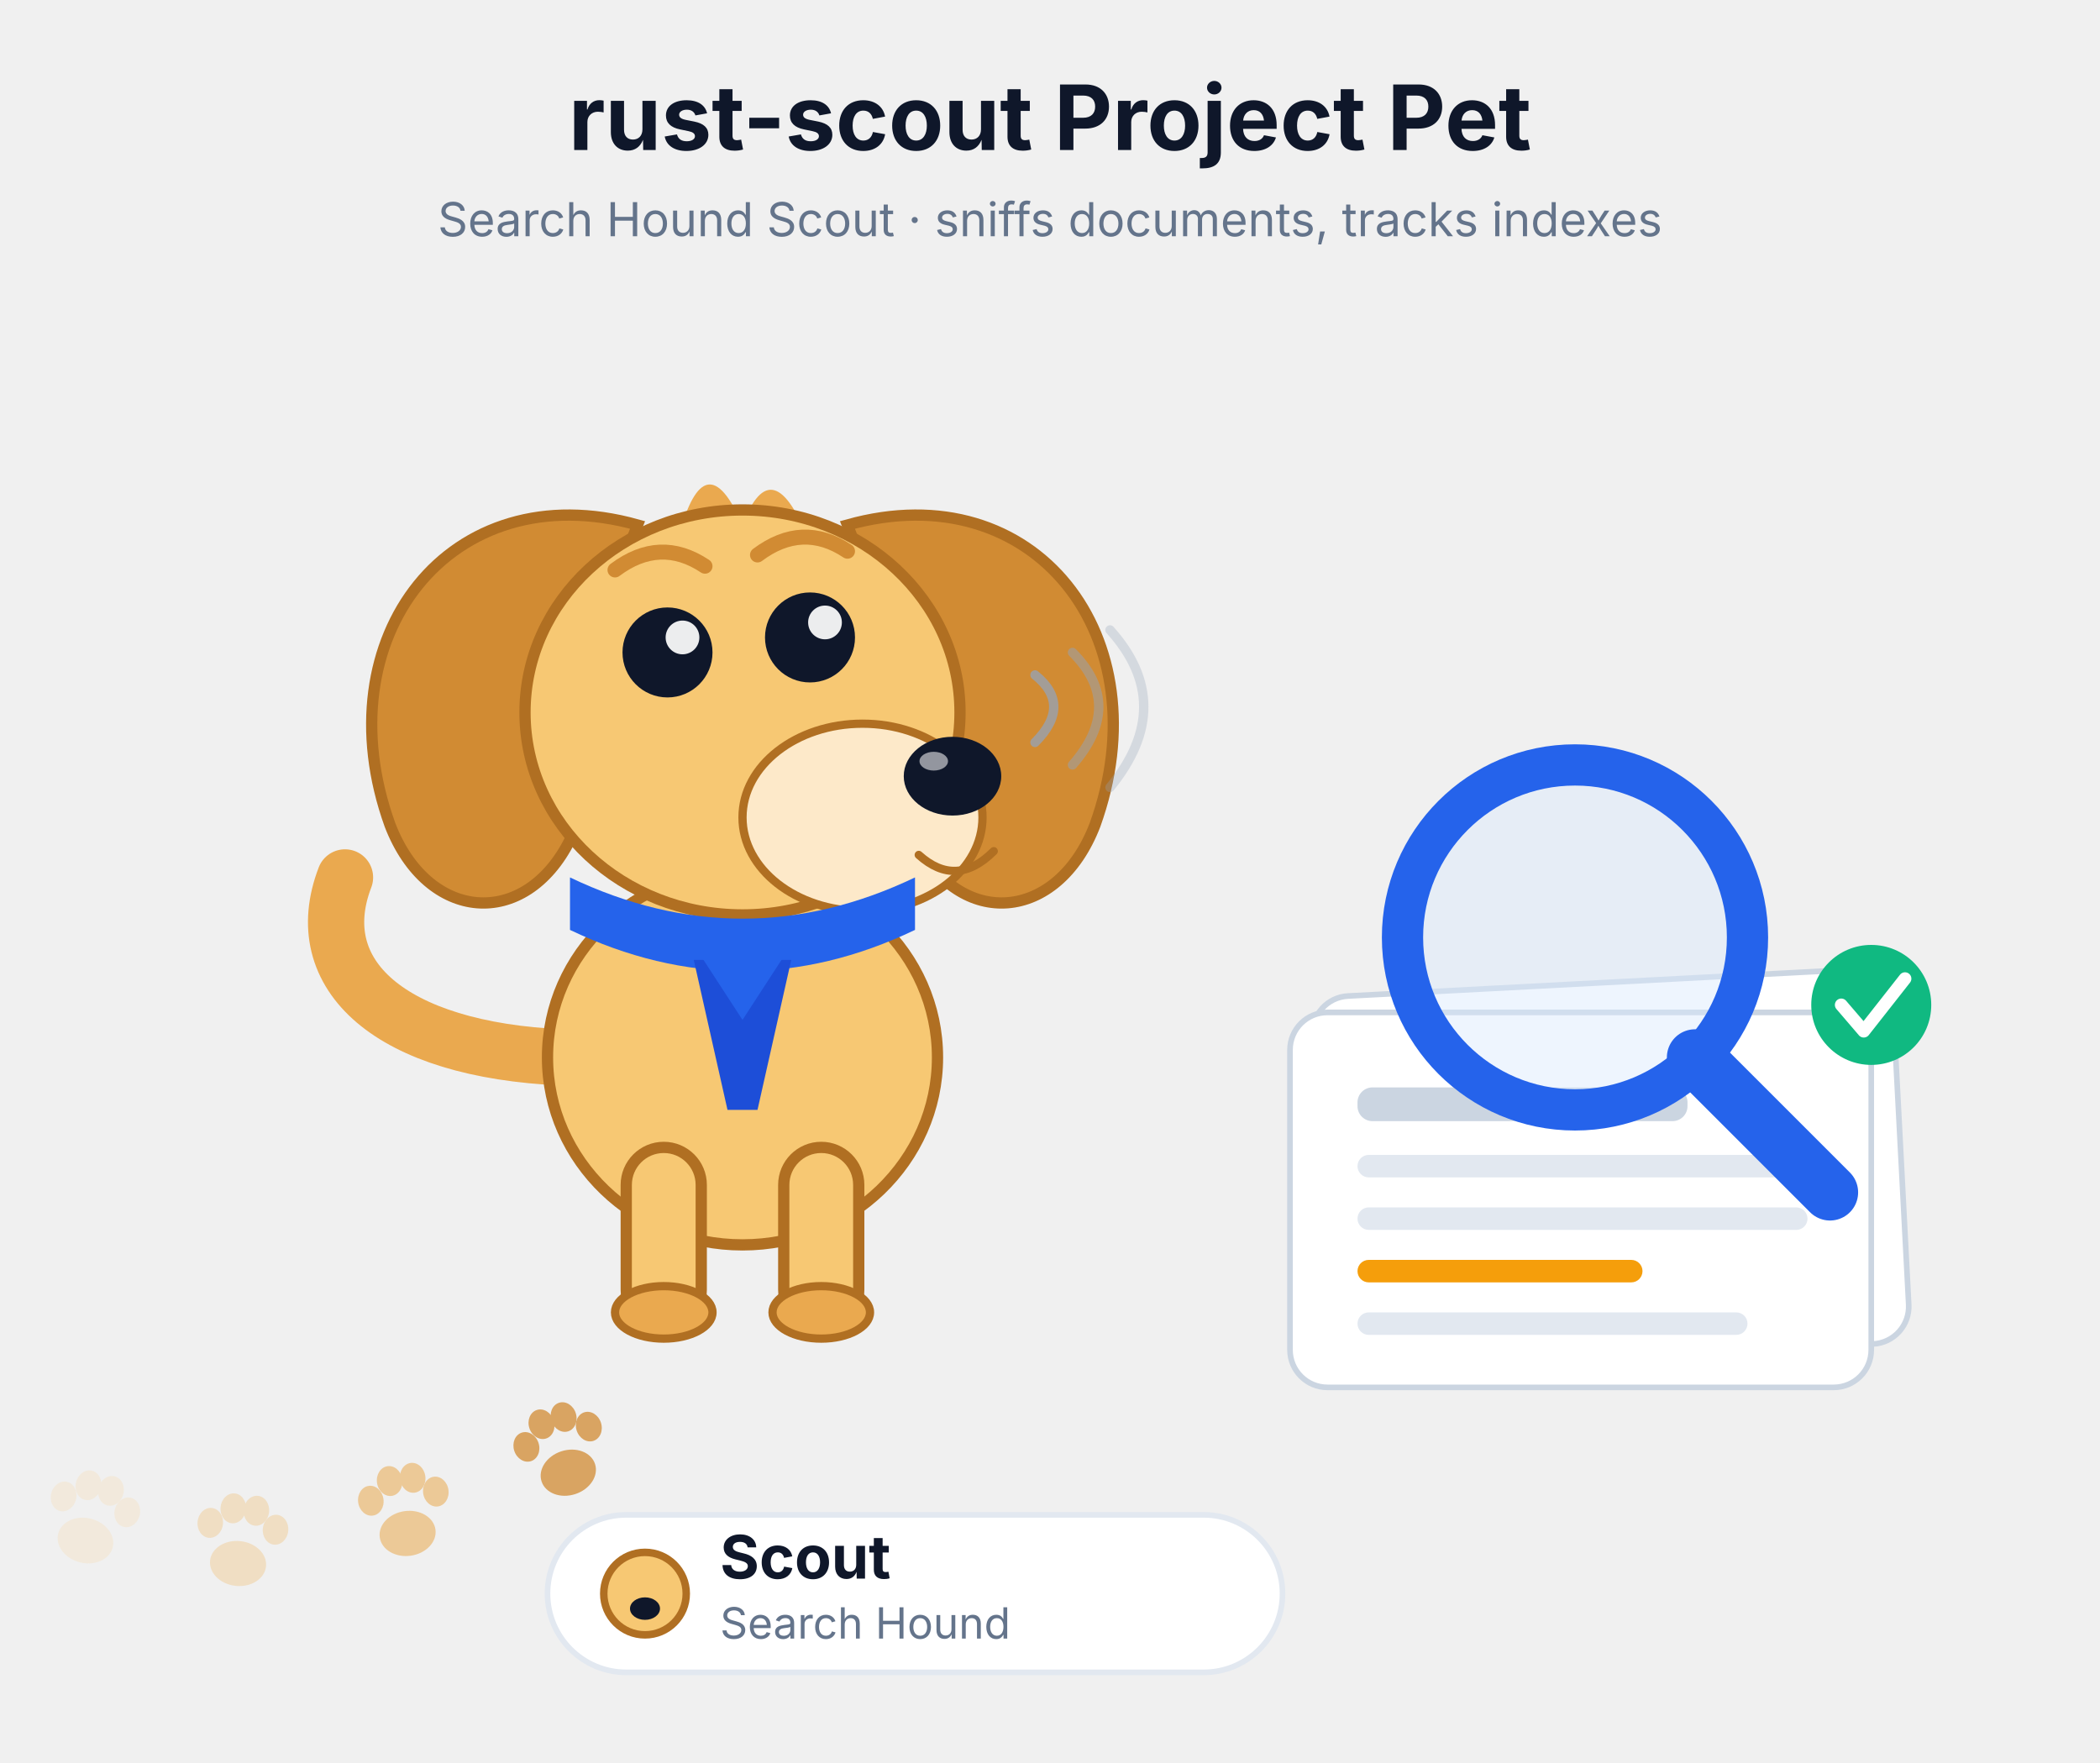
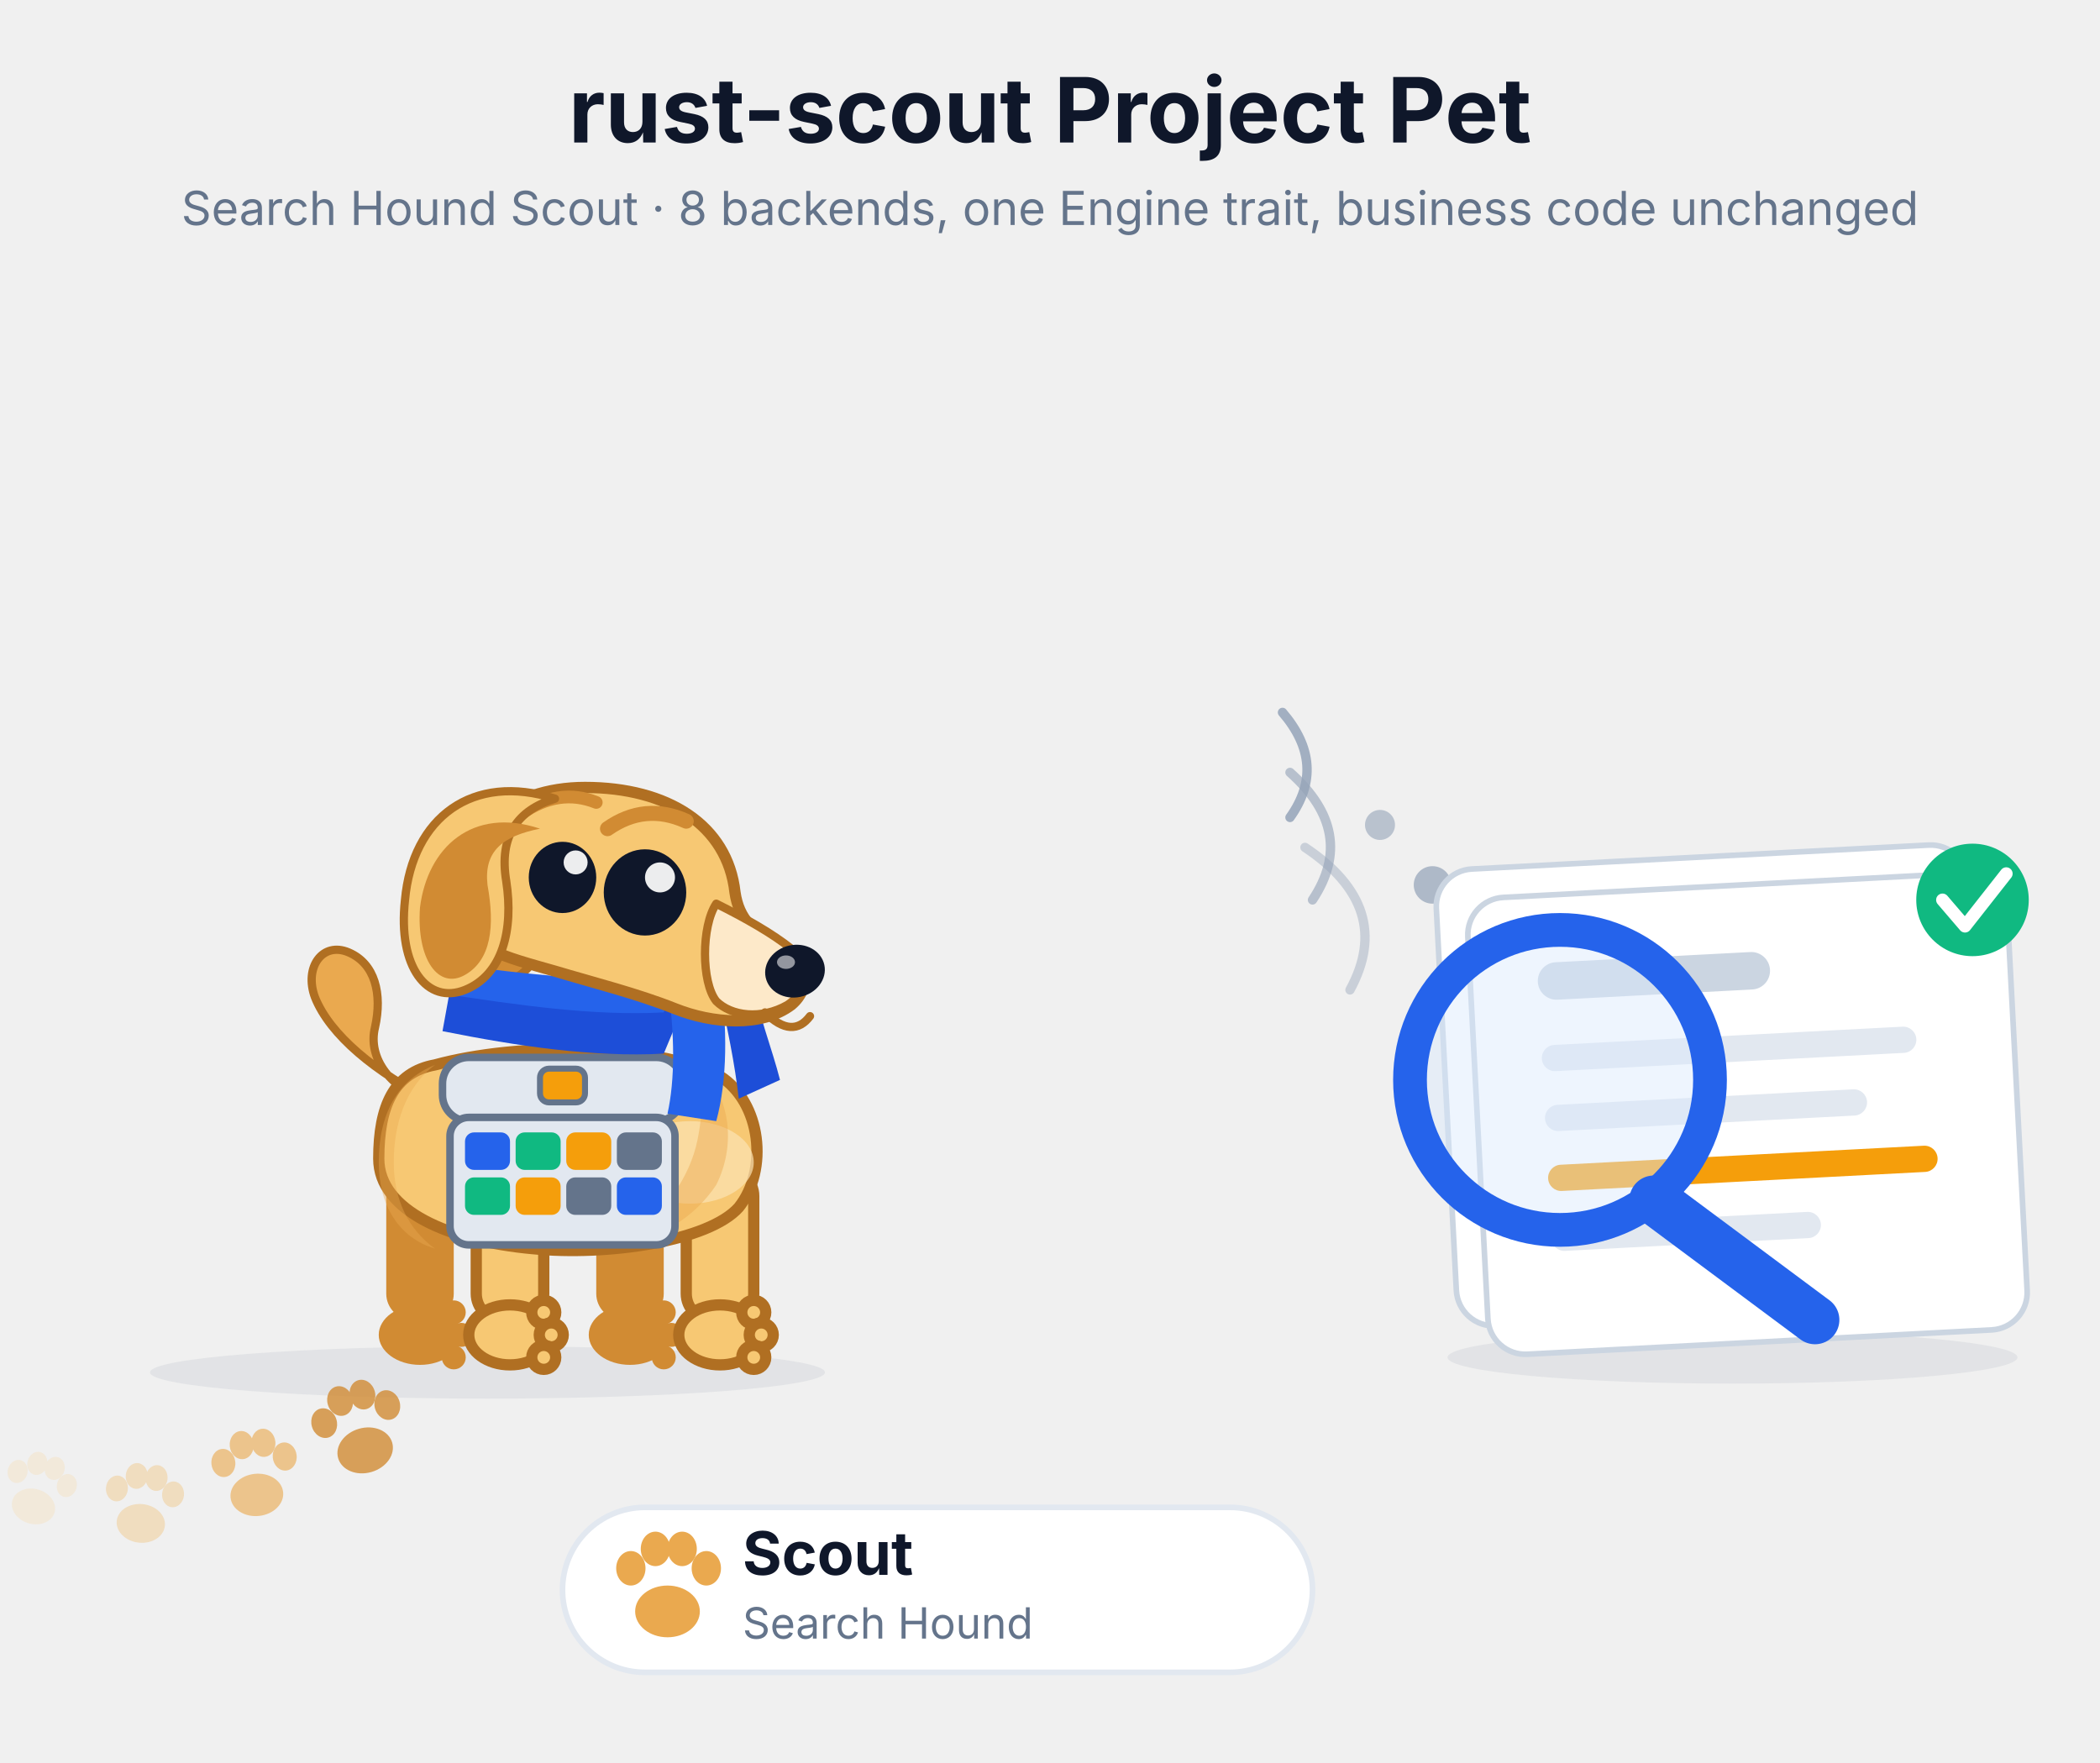
<svg xmlns="http://www.w3.org/2000/svg" viewBox="0 0 560 470" font-family="system-ui, -apple-system, 'Segoe UI', sans-serif" role="img" aria-labelledby="petTitle petDesc">
  <defs>
    <style>
      .title { font-size: 24px; font-weight: 700; fill: #0f172a; }
      .sub   { font-size: 12.5px; fill: #64748b; }
+ 
+       /* 猎犬配色：琥珀系（与架构图 data 层同源），不引入第二套色板 */
+       .fur   { fill: #f7c873; }
+       .fur-m { fill: #eaa94f; }
+       .fur-d { fill: #d18b33; }
+       .fur-l { fill: #fbe3b4; }
+       .muzzle{ fill: #fde9c9; }
+       .ink   { fill: #0f172a; }
+ 
+       /* 描边族：与填充类组合使用（s = 主轮廓，s2 = 次要轮廓） */
+       .s     { stroke: #b06f22; stroke-width: 3;   stroke-linejoin: round; stroke-linecap: round; }
+       .s2    { stroke: #b06f22; stroke-width: 2.2; stroke-linejoin: round; stroke-linecap: round; }
+ 
+       .scarf { fill: #2563eb; }
+       .scarf-d { fill: #1d4ed8; }
+ 
+       /* 侦察挎包：帆布色 + 石板灰轮廓，和猎犬的棕色描边区分开 */
+       .bag   { fill: #e2e8f0; stroke: #64748b; stroke-width: 2; stroke-linejoin: round; }
+       .flap  { fill: #cbd5e1; }
+       .strap { stroke: #64748b; stroke-width: 11; stroke-linecap: round; }
+ 
+       .paw   { fill: currentColor; }
+       .sniff { fill: none; stroke: #94a3b8; stroke-width: 2.5; stroke-linecap: round; }
+ 
      .card  { fill: #ffffff; stroke: #cbd5e1; stroke-width: 1.5; }
      .line  { fill: #e2e8f0; }
      .line-hi { fill: #f59e0b; }
      .head  { fill: #cbd5e1; }
-       /* hound palette: amber (reuses the architecture diagram's data-layer colour), so it stays in the site palette */
-       .fur   { fill: #f7c873; }
-       .fur-m { fill: #eaa94f; }
-       .fur-d { fill: #d18b33; }
-       .muzzle{ fill: #fde9c9; }
-       .ink   { fill: #0f172a; }
-       .scarf { fill: #2563eb; }
-       .scarf-d { fill: #1d4ed8; }
      .glass { fill: #dbeafe; fill-opacity: 0.45; }
-       .rim   { fill: none; stroke: #2563eb; stroke-width: 11; }
-       .handle{ stroke: #2563eb; stroke-width: 15; stroke-linecap: round; }
-       .paw   { fill: currentColor; }
+       .rim   { fill: none; stroke: #2563eb; stroke-width: 9; }
+       .handle{ stroke: #2563eb; stroke-width: 13; stroke-linecap: round; }
      .badge { fill: #10b981; }
-       /* stroke family: combined with the fill classes */
-       .s     { stroke: #b06f22; stroke-width: 3; }
-       .s2    { stroke: #b06f22; stroke-width: 2.2; }
-       .brow  { fill: none; stroke: #d18b33; stroke-width: 4; stroke-linecap: round; }
-       .tail  { fill: none; stroke: #eaa94f; stroke-width: 15; stroke-linecap: round; }
-       .sniff { fill: none; stroke: #94a3b8; stroke-width: 2.5; stroke-linecap: round; }
+ 
      .name  { font-size: 16px; font-weight: 700; fill: #0f172a; }
      .role  { font-size: 11.5px; fill: #64748b; }
    </style>
    <g id="pawMark">
      <ellipse cx="0" cy="5" rx="7.5" ry="6" class="paw" />
      <ellipse cx="-8.5" cy="-5" rx="3.4" ry="4" class="paw" />
      <ellipse cx="-2.8" cy="-9.5" rx="3.4" ry="4" class="paw" />
      <ellipse cx="3.4" cy="-9.5" rx="3.4" ry="4" class="paw" />
      <ellipse cx="9" cy="-5" rx="3.4" ry="4" class="paw" />
    </g>
  </defs>
-   <text x="280" y="40" text-anchor="middle" class="title">rust-scout Project Pet</text>
-   <text x="280" y="63" text-anchor="middle" class="sub">Search Hound Scout · sniffs documents, tracks indexes</text>
-   <use href="#pawMark" transform="translate(150,388) rotate(-18)" color="#d18b33" opacity="0.75" />
-   <use href="#pawMark" transform="translate(108,404) rotate(-8)" color="#eaa94f" opacity="0.55" />
-   <use href="#pawMark" transform="translate(64,412)  rotate(6)" color="#f0c37f" opacity="0.4" />
-   <use href="#pawMark" transform="translate(24,406)  rotate(14)" color="#f7d9a8" opacity="0.28" />
-   <g transform="translate(198,190)">
-     <path class="tail" d="M -48,92 C -94,90 -116,70 -106,44" />
-     <path class="fur-d s" d="M -28,-50 C -78,-64 -112,-20 -94,30 C -84,56 -58,58 -46,34 C -38,14 -40,-20 -28,-50 Z" />
-     <path class="fur-d s" d="M  28,-50 C  78,-64  112,-20  94,30 C  84,56  58,58  46,34 C  38,14  40,-20  28,-50 Z" />
-     <path class="fur-m" d="M -17,-47 Q -10,-73 0,-50 Q 8,-71 18,-45 Z" />
-     <ellipse cx="0" cy="92" rx="52" ry="50" class="fur s" />
-     <rect x="-31" y="116" width="20" height="48" rx="10" class="fur s" />
-     <rect x="11" y="116" width="20" height="48" rx="10" class="fur s" />
-     <ellipse cx="-21" cy="160" rx="13" ry="7" class="fur-m s2" />
-     <ellipse cx="21" cy="160" rx="13" ry="7" class="fur-m s2" />
-     <ellipse cx="0" cy="0" rx="58" ry="54" class="fur s" />
-     <ellipse cx="32" cy="28" rx="32" ry="25" class="muzzle s2" />
-     <ellipse cx="56" cy="17" rx="13" ry="10.5" class="ink" />
-     <ellipse cx="51" cy="13" rx="3.8" ry="2.5" fill="#ffffff" opacity="0.55" />
-     <path d="M 47,38 Q 57,47 67,37" fill="none" stroke="#b06f22" stroke-width="2.2" stroke-linecap="round" />
-     <circle cx="-20" cy="-16" r="12" class="ink" />
-     <circle cx="18" cy="-20" r="12" class="ink" />
-     <circle cx="-16" cy="-20" r="4.5" fill="#ffffff" opacity="0.92" />
-     <circle cx="22" cy="-24" r="4.5" fill="#ffffff" opacity="0.92" />
-     <path class="brow" d="M -34,-38 Q -22,-47 -10,-39" />
-     <path class="brow" d="M   4,-42 Q  16,-51  28,-43" />
-     <path class="scarf" d="M -46,44 Q 0,66 46,44 L 46,58 Q 0,80 -46,58 Z" />
-     <path class="scarf-d" d="M -13,66 L 13,66 L 4,106 L -4,106 Z" />
-     <path class="scarf" d="M -13,62 L 13,62 L 0,82 Z" />
-     <path class="sniff" opacity="0.75" d="M 78,-10 Q 88,-2 78,8" />
-     <path class="sniff" opacity="0.5" d="M 88,-16 Q 102,-2 88,14" />
-     <path class="sniff" opacity="0.3" d="M 98,-22 Q 116,-2 98,20" />
+   <text x="280" y="38" text-anchor="middle" class="title">rust-scout Project Pet</text>
+   <text x="280" y="60" text-anchor="middle" class="sub">Search Hound Scout · 8 backends, one Engine trait, business code unchanged</text>
+   <ellipse cx="130" cy="366" rx="90" ry="7" fill="#64748b" opacity="0.10" />
+   <ellipse cx="462" cy="362" rx="76" ry="7" fill="#64748b" opacity="0.10" />
+   <use href="#pawMark" transform="translate(96,382) rotate(-16) scale(1)" color="#d18b33" opacity="0.80" />
+   <use href="#pawMark" transform="translate(68,394) rotate(-6)  scale(0.94)" color="#eaa94f" opacity="0.62" />
+   <use href="#pawMark" transform="translate(38,402) rotate(6)   scale(0.86)" color="#f0c37f" opacity="0.44" />
+   <use href="#pawMark" transform="translate(10,398) rotate(16)  scale(0.78)" color="#f7d9a8" opacity="0.30" />
+   <path class="sniff" opacity="0.85" d="M 342,190 Q 354,204 344,218" />
+   <path class="sniff" opacity="0.62" d="M 344,206 Q 362,222 350,240" />
+   <path class="sniff" opacity="0.42" d="M 348,226 Q 372,242 360,264" />
+   <circle cx="368" cy="220" r="4.0" fill="#94a3b8" opacity="0.60" />
+   <circle cx="382" cy="236" r="5.0" fill="#94a3b8" opacity="0.72" />
+   <circle cx="394" cy="250" r="6.0" fill="#f0b048" opacity="0.80" />
+   <circle cx="406" cy="266" r="7.0" fill="#f59e0b" opacity="0.95" />
+   <g transform="rotate(-3 466 297)">
+     <rect x="386" y="228" width="142" height="122" rx="10" class="card" stroke="#e2e8f0" />
+     <rect x="394" y="236" width="144" height="122" rx="10" class="card" />
+     <rect x="412" y="254" width="62" height="10" rx="5" class="head" />
+     <rect x="412" y="276" width="100" height="7" rx="3.5" class="line" />
+     <rect x="412" y="292" width="86" height="7" rx="3.5" class="line" />
+     <rect x="412" y="308" width="104" height="7" rx="3.5" class="line-hi" />
+     <rect x="412" y="324" width="72" height="7" rx="3.5" class="line" />
  </g>
-   <g transform="rotate(-3 430 312)">
-     <rect x="352" y="262" width="155" height="100" rx="10" class="card" stroke="#e2e8f0" />
+   <circle cx="526" cy="240" r="15" class="badge" />
+   <path d="M 518,240 L 524,247 L 535,233" fill="none" stroke="#ffffff" stroke-width="3.4" stroke-linecap="round" stroke-linejoin="round" />
+   <circle cx="416" cy="288" r="40" class="glass" />
+   <path class="handle" d="M 441,320 L 484,352" />
+   <circle cx="416" cy="288" r="40" class="rim" />
+   <g transform="translate(150,364)">
+     <path class="fur-m s2" d="M -34,-70       C -50,-78 -62,-88 -66,-98       C -69,-106 -64,-113 -57,-110       C -50,-107 -48,-99 -50,-90       C -52,-82 -46,-73 -34,-70 Z" />
+     <g class="fur-d">
+       <rect x="-47" y="-52" width="18" height="40" rx="7" />
+       <ellipse cx="-38" cy="-8" rx="11" ry="8" />
+       <circle cx="-29" cy="-14" r="3.2" />
+       <circle cx="-27" cy="-8" r="3.2" />
+       <circle cx="-29" cy="-2" r="3.2" />
+       <rect x="9" y="-52" width="18" height="40" rx="7" />
+       <ellipse cx="18" cy="-8" rx="11" ry="8" />
+       <circle cx="27" cy="-14" r="3.2" />
+       <circle cx="29" cy="-8" r="3.2" />
+       <circle cx="27" cy="-2" r="3.2" />
+     </g>
+     <g class="fur s">
+       <rect x="-23" y="-52" width="18" height="40" rx="7" />
+       <ellipse cx="-14" cy="-8" rx="11" ry="8" />
+       <circle cx="-5" cy="-14" r="3.2" />
+       <circle cx="-3" cy="-8" r="3.2" />
+       <circle cx="-5" cy="-2" r="3.2" />
+       <rect x="33" y="-52" width="18" height="40" rx="7" />
+       <ellipse cx="42" cy="-8" rx="11" ry="8" />
+       <circle cx="51" cy="-14" r="3.2" />
+       <circle cx="53" cy="-8" r="3.2" />
+       <circle cx="51" cy="-2" r="3.2" />
+     </g>
+     <path class="fur s" d="M -34,-80       C -12,-86 24,-86 42,-77       C 53,-70 55,-52 47,-42       C 39,-33 12,-29 -8,-31       C -30,-33 -49,-41 -49,-55       C -49,-69 -45,-78 -34,-80 Z" />
+     <ellipse cx="34" cy="-54" rx="17" ry="11" class="fur-l" opacity="0.7" />
+     <path class="fur-m" opacity="0.45" d="M 38,-78 C 45,-70 46,-58 41,-48 C 35,-39 26,-34 16,-32 C 27,-40 34,-50 36,-60 C 38,-70 37,-75 34,-80 Z" />
+     <path class="fur-m" opacity="0.4" d="M -49,-54 C -49,-67 -44,-76 -34,-80 C -42,-74 -45,-64 -45,-54 C -45,-44 -41,-36 -34,-31 C -44,-34 -49,-43 -49,-54 Z" />
+     <rect x="-32" y="-82" width="64" height="17" rx="7" class="bag" />
+     <rect x="-6" y="-79" width="12" height="9" rx="2.4" fill="#f59e0b" stroke="#64748b" stroke-width="1.6" />
+     <rect x="-30" y="-66" width="60" height="34" rx="5" class="bag" />
+     <g>
+       <rect x="-26" y="-62" width="12" height="10" rx="2.4" fill="#2563eb" />
+       <rect x="-12.5" y="-62" width="12" height="10" rx="2.4" fill="#10b981" />
+       <rect x="1" y="-62" width="12" height="10" rx="2.4" fill="#f59e0b" />
+       <rect x="14.5" y="-62" width="12" height="10" rx="2.4" fill="#64748b" />
+       <rect x="-26" y="-50" width="12" height="10" rx="2.4" fill="#10b981" />
+       <rect x="-12.5" y="-50" width="12" height="10" rx="2.4" fill="#f59e0b" />
+       <rect x="1" y="-50" width="12" height="10" rx="2.4" fill="#64748b" />
+       <rect x="14.5" y="-50" width="12" height="10" rx="2.4" fill="#2563eb" />
+     </g>
+     <path class="fur-d s2" d="M 8,-147       C -10,-153 -25,-143 -27,-123       C -29,-107 -21,-99 -13,-103       C -5,-107 -3,-118 -5,-130       C -6,-139 -1,-144 8,-147 Z" />
+     <path class="scarf-d" d="M -30,-100 C -10,-96 12,-94 32,-95 L 27,-83 C 8,-82 -12,-85 -32,-89 Z" />
+     <path class="scarf" d="M -30,-107 C -10,-104 12,-102 30,-103 L 27,-94 C 8,-93 -12,-96 -32,-99 Z" />
+     <path class="scarf" d="M 28,-102 C 30,-88 30,-76 28,-67 L 41,-65 C 44,-76 44,-90 42,-104 Z" />
+     <path class="scarf-d" d="M 41,-103 C 44,-90 46,-80 47,-71 L 58,-76 C 56,-84 52,-94 50,-105 Z" />
+     <path class="scarf-d" d="M 26,-105 C 33,-100 41,-98 49,-100 C 45,-106 34,-109 26,-105 Z" />
+     <path class="fur s" d="M -26,-120       C -30,-142 -14,-154 6,-154       C 28,-154 44,-144 46,-126       C 47,-119 51,-115 58,-112       C 65,-109 67,-101 61,-96       C 53,-90 40,-91 30,-95       C 20,-99 8,-102 -2,-105       C -16,-109 -25,-111 -26,-120 Z" />
+     <path class="muzzle s2" d="M 41,-123       C 49,-119 56,-115 61,-111       C 66,-107 66,-100 60,-96       C 53,-92 45,-93 41,-97       C 37,-102 37,-117 41,-123 Z" />
+     <ellipse cx="62" cy="-105" rx="8" ry="7" class="ink" transform="rotate(-12 62 -105)" />
+     <ellipse cx="59.6" cy="-107.4" rx="2.4" ry="1.8" fill="#ffffff" opacity="0.55" />
+     <path d="M 54,-94 C 59,-89 63,-89 66,-93" fill="none" stroke="#b06f22" stroke-width="2.2" stroke-linecap="round" />
+     <ellipse cx="22" cy="-126" rx="11" ry="11.5" class="ink" />
+     <ellipse cx="0" cy="-130" rx="9" ry="9.5" class="ink" />
+     <circle cx="26" cy="-130" r="4" fill="#ffffff" opacity="0.92" />
+     <circle cx="3.5" cy="-134" r="3.2" fill="#ffffff" opacity="0.92" />
+     <path d="M 12,-143 Q 22,-150 33,-145" fill="none" stroke="#d18b33" stroke-width="4" stroke-linecap="round" />
+     <path d="M -11,-147 Q -1,-154 9,-150" fill="none" stroke="#d18b33" stroke-width="3.4" stroke-linecap="round" />
+     <path class="fur s2" d="M -2,-151       C -24,-158 -40,-146 -42,-124       C -44,-106 -36,-96 -26,-100       C -16,-104 -13,-116 -15,-129       C -17,-141 -12,-148 -2,-151 Z" />
+     <path class="fur-d" d="M -6,-143       C -24,-149 -36,-138 -38,-122       C -39,-108 -33,-100 -26,-104       C -19,-108 -18,-117 -20,-128       C -21,-137 -16,-141 -6,-143 Z" />
  </g>
-   <rect x="344" y="270" width="155" height="100" rx="10" class="card" />
-   <rect x="362" y="290" width="88" height="9" rx="4" class="head" />
-   <rect x="362" y="308" width="120" height="6" rx="3" class="line" />
-   <rect x="362" y="322" width="120" height="6" rx="3" class="line" />
-   <rect x="362" y="336" width="76" height="6" rx="3" class="line-hi" />
-   <rect x="362" y="350" width="104" height="6" rx="3" class="line" />
-   <circle cx="499" cy="268" r="16" class="badge" />
-   <path d="M 491,268 L 497,275 L 508,261" fill="none" stroke="#ffffff" stroke-width="3.4" stroke-linecap="round" stroke-linejoin="round" />
-   <circle cx="420" cy="250" r="46" class="glass" />
-   <path class="handle" d="M 452,282 L 488,318" />
-   <circle cx="420" cy="250" r="46" class="rim" />
-   <rect x="146" y="404" width="196" height="42" rx="21" fill="#ffffff" stroke="#e2e8f0" stroke-width="1.5" />
-   <circle cx="172" cy="425" r="11" class="fur" />
-   <circle cx="172" cy="425" r="11" fill="none" stroke="#b06f22" stroke-width="2" />
-   <ellipse cx="172" cy="429" rx="4" ry="3" class="ink" />
-   <text x="192" y="421" class="name">Scout</text>
-   <text x="192" y="437" class="role">Search Hound</text>
+   <rect x="150" y="402" width="200" height="44" rx="22" fill="#ffffff" stroke="#e2e8f0" stroke-width="1.5" />
+   <use href="#pawMark" transform="translate(178,424) scale(1.15)" color="#eaa94f" />
+   <text x="198" y="420" class="name">Scout</text>
+   <text x="198" y="437" class="role">Search Hound</text>
</svg>
